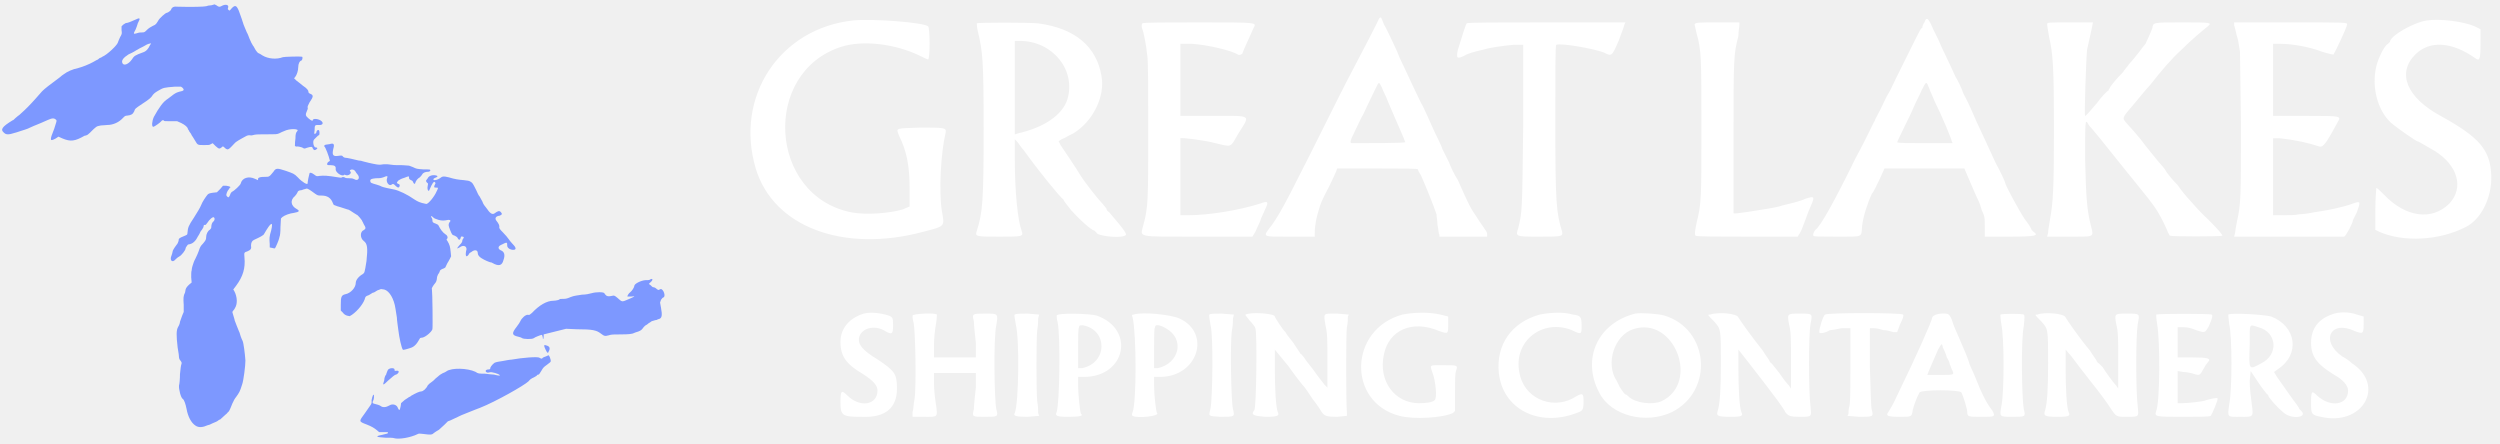
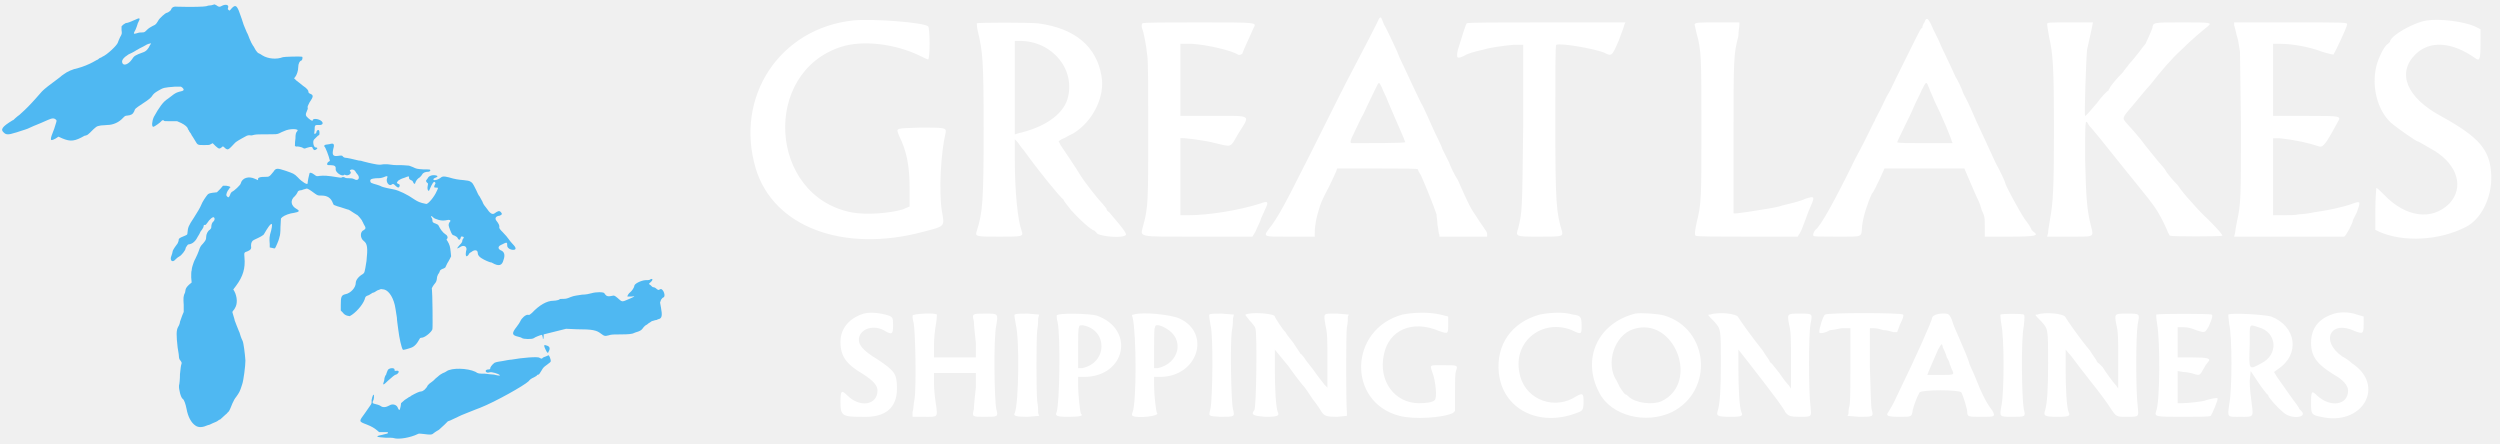
<svg xmlns="http://www.w3.org/2000/svg" viewBox="0 -17 2567 455" role="img" aria-label="Great Lakes Shipping Containers">
-   <path fill="#7d98ff" fill-rule="evenodd" transform="translate(0 -13) scale(0.48) translate(-291.0 -199.0)" d="M743 202C739 202 734 203 732 204C728 205 703 206 671 205C663 204 659 206 657 211C657 213 650 218 648 218C645 218 632 230 630 234C625 242 625 243 618 246C614 248 609 251 606 254C601 259 600 260 596 260C591 260 589 260 583 262C576 264 576 263 581 254C583 249 585 244 585 243C585 242 586 240 587 238C592 229 590 228 580 233C571 237 564 240 560 240C559 241 556 242 554 244L551 247 551 255C552 263 552 263 548 270C546 274 544 279 543 282C541 288 520 308 510 312C509 313 507 314 504 315C502 317 499 319 498 319C497 320 492 322 489 324C482 328 467 334 459 336C445 339 435 344 428 349C425 351 421 354 419 356C396 373 387 380 381 386C374 394 360 410 351 419C348 422 340 430 333 436C326 441 320 447 320 447C320 447 319 448 318 448C295 462 291 468 300 475C304 479 310 479 322 475C327 474 334 471 338 470C342 469 347 467 350 466C356 463 368 458 378 454C382 452 390 449 394 447C403 443 407 443 411 447C413 449 412 450 407 466C397 491 397 494 410 487L416 483 425 487C442 494 451 493 472 481C474 481 476 480 476 480C477 480 480 478 483 475C498 460 497 461 507 459C512 459 518 458 521 458C533 458 546 452 554 443C558 439 559 438 563 438C572 437 575 435 578 429C580 423 580 423 595 413C609 404 615 399 617 395C619 392 622 389 629 385C641 378 641 378 666 376L678 376 681 378C686 383 685 385 674 387C667 389 663 392 658 396C657 397 653 400 650 402C640 408 631 421 620 441C616 450 615 462 619 462C621 462 635 452 636 450C637 448 641 447 641 448C641 450 644 450 656 450L670 450 679 454C687 458 693 463 693 467C693 467 695 469 696 472C698 475 700 477 700 478C700 478 701 479 701 480C702 481 705 486 708 491C714 501 713 501 728 501C738 501 739 501 742 499L746 497 752 503C759 509 760 510 765 506C768 503 768 503 773 508C779 512 779 512 794 496C796 494 802 490 819 481C821 480 823 480 826 480C828 481 831 480 835 479C840 478 846 478 862 478C882 478 883 478 888 476C892 474 896 472 899 471C911 465 932 466 927 471C924 474 923 478 923 487C922 492 922 498 922 500C921 503 923 505 928 504C930 504 933 505 937 506C942 509 942 509 947 507C957 504 959 504 960 508C962 512 964 513 968 510C971 508 970 506 966 506C962 506 959 493 963 489C964 488 966 486 968 484C970 482 972 480 973 480C975 480 975 471 973 469C971 468 968 470 968 473C968 475 966 477 964 477C963 477 963 476 964 469C964 458 965 458 972 458C980 459 984 455 979 450C974 445 960 443 960 448C960 450 957 449 951 444C944 438 944 436 948 427C949 425 950 423 949 420C949 418 950 416 953 410C962 397 962 394 954 391C952 390 951 389 951 388C951 384 948 380 939 374C934 370 928 365 925 363L920 358 922 356C926 351 929 342 929 334C929 327 932 321 936 320C938 319 939 312 937 312C934 311 898 312 896 313C883 318 865 317 852 309C848 306 843 304 843 304C842 303 840 301 838 298C836 295 834 290 832 288C830 285 827 279 825 274C823 269 821 263 819 260C815 250 812 244 811 240C809 234 808 230 802 214C797 202 794 201 787 208C782 214 782 214 780 212C778 210 778 210 779 207C781 201 774 199 766 203C761 206 759 206 754 202C752 201 750 200 750 200C750 200 747 201 743 202M611 284C610 284 607 285 605 286C602 288 596 291 590 294C585 297 579 300 578 301C576 302 571 305 566 307C555 314 550 320 553 326C556 332 566 328 573 318C578 310 580 309 596 303C603 301 608 296 612 287C615 283 615 283 611 284M996 499C994 499 991 500 989 500C986 500 983 503 985 504C987 505 995 526 996 532C997 534 997 535 995 536C992 537 990 541 991 543C992 544 995 544 999 544C1007 544 1010 547 1009 552C1008 559 1022 569 1027 565C1027 564 1028 564 1030 565C1036 568 1045 561 1040 557C1039 555 1039 555 1041 554C1045 552 1049 554 1051 557C1052 559 1054 562 1056 564C1062 571 1057 579 1049 574C1047 573 1045 572 1039 572C1034 572 1030 572 1028 570C1025 569 1024 569 1023 570C1021 571 1019 571 1014 570C990 566 984 566 974 567C969 568 968 568 963 564C958 560 953 559 953 562C952 565 949 579 949 583C949 587 937 580 928 570C920 562 919 562 902 556C884 550 881 550 876 558C867 569 867 569 858 569C848 569 844 570 843 573L843 576 836 573C823 567 809 571 806 583C806 586 791 600 787 601C786 602 784 604 783 608C781 613 779 614 777 611C774 609 775 605 778 599C780 596 782 594 782 593C782 593 783 592 783 592C786 591 782 589 775 588L768 588 762 595L755 602 746 603C739 604 737 605 735 607C731 612 724 622 721 630C719 635 713 645 706 656C694 674 693 677 692 689C692 693 691 693 684 696C674 700 673 701 673 706C672 709 671 712 669 714C663 722 660 727 660 730C660 731 659 734 658 737C653 748 660 754 667 745C670 742 673 740 675 739C679 737 688 726 688 722C688 721 689 719 690 718C691 716 693 714 693 714C693 714 695 713 697 713C701 712 705 710 709 705C710 704 712 701 714 697C716 694 719 689 720 686C722 684 725 679 726 677C727 672 727 671 729 672C731 672 732 671 734 668C739 660 747 653 749 656C751 658 750 662 748 664C745 666 743 671 743 676C743 679 742 680 740 682C735 685 732 692 732 698C732 703 731 705 725 712C720 717 719 719 716 728C715 731 712 738 709 744C706 749 704 756 703 759C702 762 701 766 701 769C700 771 700 778 700 784L701 795 695 800C690 805 689 807 688 810C688 812 687 814 687 816C683 824 683 828 684 843L684 858 681 865C679 870 677 876 676 879C676 882 674 887 672 890C668 897 668 908 671 934C673 944 674 954 674 956C674 957 675 960 677 962C680 966 680 967 679 970C678 972 677 981 676 991C676 1001 675 1012 674 1015C673 1023 678 1042 682 1044C685 1046 688 1055 690 1065C693 1082 700 1095 709 1101C716 1106 725 1105 736 1100C738 1100 742 1098 746 1096C751 1094 756 1092 758 1090C759 1089 761 1088 762 1088C762 1088 765 1085 773 1078C774 1077 777 1075 778 1073C781 1071 782 1069 788 1054C790 1049 794 1042 796 1040C803 1030 804 1029 809 1013C812 1005 816 973 816 962C815 947 812 924 810 920C807 914 804 905 804 904C804 903 803 901 802 899C799 892 795 881 793 876C793 874 791 869 790 865L788 858 790 855C792 853 793 851 794 849C799 841 799 826 792 813L790 810 796 802C811 782 816 764 814 742C813 730 813 731 821 728C828 725 829 722 828 716C828 710 830 706 834 704C847 698 855 694 856 691C871 665 876 663 871 684C867 697 867 701 868 713L868 720 873 721C876 722 878 722 879 722C880 722 888 703 888 701C888 700 889 698 889 697C890 695 891 688 891 676L892 658 895 655C900 651 911 647 920 646C931 644 933 642 926 638C913 631 911 619 922 610C924 608 926 605 927 603C928 600 929 599 932 598C935 598 938 597 940 596C943 595 945 595 947 594C949 594 953 596 965 605C971 609 971 609 979 609C991 609 999 614 1003 625L1005 629 1013 632C1017 633 1023 635 1026 636C1030 637 1034 639 1036 639C1038 640 1040 641 1040 641C1041 642 1054 650 1054 650C1056 650 1066 662 1066 664C1067 665 1068 668 1069 670C1074 678 1074 680 1069 683C1061 686 1061 700 1069 706C1077 712 1078 721 1075 749C1071 774 1071 774 1067 777C1058 782 1052 790 1052 796C1052 806 1041 818 1030 820C1021 822 1020 826 1020 843L1020 855 1024 859C1027 863 1030 865 1034 866L1039 867 1044 864C1057 855 1070 838 1072 828C1073 825 1074 824 1080 822C1083 820 1087 818 1088 817C1090 817 1094 815 1098 812L1106 809 1113 810C1124 813 1134 830 1137 851C1138 856 1139 865 1140 870C1140 876 1142 887 1143 896C1145 913 1150 936 1153 939C1153 939 1156 939 1159 938C1162 937 1167 936 1169 935C1176 933 1182 928 1189 915C1189 914 1191 913 1194 913C1201 912 1214 901 1216 895C1217 891 1216 815 1215 810C1214 808 1215 806 1219 800C1225 793 1225 792 1226 783C1227 780 1228 777 1230 775C1231 773 1232 771 1232 770C1232 769 1236 766 1240 765C1242 764 1244 763 1244 762C1247 755 1249 752 1249 752C1249 752 1251 749 1253 745L1256 739 1255 729C1254 719 1253 714 1248 706C1246 704 1246 702 1247 702C1250 699 1248 694 1244 692C1238 688 1233 681 1229 673C1229 672 1226 670 1223 669C1217 667 1216 666 1216 662C1216 659 1215 657 1214 656C1214 655 1213 654 1213 654C1213 652 1215 653 1218 656C1220 658 1223 659 1229 661C1237 663 1240 663 1250 661C1255 661 1256 663 1252 667C1250 671 1250 673 1254 683C1258 693 1258 693 1264 695C1268 697 1269 698 1270 700C1272 704 1274 705 1276 701C1277 696 1278 696 1281 697C1283 697 1284 699 1282 701C1281 702 1280 704 1280 705C1280 708 1279 710 1274 715C1268 722 1267 724 1274 720C1283 713 1292 718 1288 728C1287 734 1287 738 1289 739C1290 739 1294 736 1294 734C1294 734 1296 731 1299 730C1306 724 1313 725 1313 732C1313 736 1316 740 1321 743C1327 747 1339 752 1341 752C1341 752 1343 752 1344 753C1358 761 1365 759 1368 747C1372 736 1370 729 1362 726C1356 723 1356 718 1362 715C1376 708 1376 708 1376 716C1376 720 1380 724 1387 725C1396 726 1396 721 1388 713C1385 710 1381 705 1379 702C1377 699 1372 693 1367 688C1360 681 1359 679 1359 677C1360 674 1358 669 1353 663C1349 658 1351 653 1360 652C1365 650 1366 648 1362 644C1359 641 1356 642 1349 647C1345 650 1340 648 1334 639C1327 630 1325 628 1323 622C1321 619 1319 614 1317 611C1315 609 1312 603 1310 598C1302 582 1302 582 1297 579C1294 577 1290 577 1283 576C1271 575 1264 574 1251 570C1239 567 1237 568 1232 572C1227 575 1224 576 1220 576C1217 575 1217 573 1222 571C1228 569 1228 567 1224 566C1216 564 1208 567 1206 572C1205 573 1204 575 1203 576C1202 578 1202 578 1204 581C1207 583 1207 583 1206 588C1204 596 1208 603 1210 596C1215 584 1219 578 1221 580C1223 582 1223 583 1221 586C1219 591 1219 592 1224 592C1229 592 1229 592 1225 600C1220 612 1207 627 1203 627C1188 624 1185 622 1177 617C1163 607 1144 598 1134 596C1127 595 1110 591 1108 590C1106 589 1102 587 1098 586C1084 582 1084 582 1083 578C1083 574 1085 573 1095 572C1102 572 1105 572 1111 570C1120 566 1121 567 1119 572C1116 580 1123 589 1128 586C1132 583 1133 584 1137 588C1142 593 1145 593 1146 588C1146 586 1146 585 1143 584C1139 582 1139 582 1143 577C1146 575 1149 573 1156 571C1166 567 1166 567 1166 571C1166 574 1167 574 1170 576C1173 577 1174 578 1175 581C1177 585 1179 585 1180 580C1182 576 1184 573 1189 570C1191 568 1193 566 1194 564C1196 560 1201 558 1208 558C1210 558 1213 555 1211 554C1211 553 1204 553 1196 553C1183 552 1182 552 1174 548L1166 545 1152 544C1143 544 1133 544 1128 543C1123 542 1118 542 1112 542C1107 543 1103 543 1102 543C1098 543 1083 540 1068 536C1066 535 1061 534 1058 534C1054 533 1046 531 1041 530C1036 529 1031 528 1029 528C1028 528 1026 527 1025 526C1023 523 1022 523 1015 524C1003 526 1001 522 1004 509C1007 499 1005 496 996 499M1681 789C1680 790 1675 790 1671 790C1661 791 1648 798 1648 802C1648 805 1643 813 1639 816C1636 818 1633 823 1633 825C1633 825 1637 825 1641 825C1651 824 1651 824 1635 831C1621 837 1622 837 1612 828C1606 823 1605 823 1603 823C1593 825 1592 825 1588 823C1586 821 1584 819 1584 818C1582 815 1566 815 1556 818C1553 819 1544 821 1536 821C1524 823 1520 823 1512 826C1505 829 1502 830 1496 830C1491 830 1488 830 1488 831C1488 832 1480 834 1475 834C1461 834 1445 843 1429 860C1424 864 1424 865 1420 864C1415 864 1407 871 1404 878C1403 880 1400 885 1396 890C1385 904 1386 908 1400 911C1404 912 1407 913 1408 914C1410 916 1429 917 1433 914C1435 912 1448 907 1450 907C1451 907 1451 909 1452 912C1452 918 1454 917 1454 910L1454 906 1478 900L1502 894 1525 895C1558 895 1567 897 1576 904C1584 910 1585 910 1593 908C1599 906 1604 906 1620 906C1636 906 1641 905 1645 904C1647 903 1652 901 1656 900C1661 898 1663 897 1666 893C1668 890 1672 886 1675 885C1677 883 1680 881 1682 880C1683 879 1686 877 1688 877C1691 876 1694 875 1696 875C1697 874 1700 873 1701 873C1707 871 1708 865 1705 849L1703 838 1705 832C1707 829 1709 827 1710 827C1716 825 1710 808 1704 809C1703 810 1701 810 1700 811C1699 811 1697 810 1696 809C1694 807 1691 805 1688 805C1687 805 1685 803 1683 801L1679 798 1683 794C1689 789 1687 785 1681 789M1455 930C1455 933 1461 945 1462 945C1463 946 1464 945 1464 944C1464 944 1465 942 1466 940C1468 934 1466 931 1458 929C1456 929 1455 929 1455 930M1464 951C1463 951 1461 952 1459 953C1456 954 1453 955 1452 956C1450 959 1449 958 1445 956C1442 953 1407 956 1385 960C1381 960 1372 962 1366 963C1359 964 1353 965 1351 966C1348 966 1341 974 1340 977C1340 980 1339 981 1336 981C1330 981 1328 985 1332 987C1333 988 1336 988 1339 987C1343 986 1357 990 1360 993C1362 995 1355 994 1348 992C1345 992 1336 991 1328 990C1315 990 1314 990 1308 986C1291 978 1257 977 1246 985C1245 986 1241 988 1238 989C1236 990 1231 993 1228 996C1225 998 1221 1002 1218 1005C1215 1007 1212 1010 1210 1011C1209 1012 1207 1014 1206 1015C1203 1022 1196 1028 1192 1028C1188 1028 1180 1032 1171 1037C1169 1039 1167 1040 1166 1040C1166 1040 1162 1043 1157 1046L1149 1053 1148 1060C1146 1070 1145 1070 1141 1061C1138 1056 1130 1054 1124 1058C1117 1062 1110 1063 1105 1059C1102 1057 1098 1056 1094 1055C1088 1054 1087 1052 1089 1048C1091 1046 1092 1035 1090 1035C1089 1034 1085 1046 1086 1050C1086 1055 1086 1054 1072 1074C1058 1093 1058 1092 1076 1099C1086 1103 1091 1106 1096 1110L1102 1115 1112 1115C1119 1115 1121 1115 1121 1116C1121 1118 1121 1118 1108 1121C1092 1124 1096 1126 1116 1127C1124 1127 1132 1127 1134 1128C1144 1131 1169 1127 1185 1119C1187 1118 1189 1118 1197 1119C1212 1121 1215 1121 1219 1117C1222 1115 1226 1112 1230 1110C1233 1107 1238 1103 1242 1099C1246 1095 1249 1092 1249 1092C1250 1092 1257 1089 1265 1085C1273 1081 1284 1076 1290 1074C1307 1067 1313 1065 1318 1063C1351 1050 1413 1015 1422 1006C1424 1003 1428 1000 1433 998C1437 996 1440 994 1440 993C1441 992 1442 992 1443 992C1444 992 1446 989 1449 984C1453 977 1454 976 1461 971C1465 968 1469 965 1469 964C1470 960 1465 948 1464 951M1123 980C1121 981 1120 983 1119 986C1118 989 1117 991 1117 992C1115 994 1113 999 1113 1004C1112 1006 1112 1009 1111 1010C1110 1015 1112 1014 1121 1005C1131 996 1136 992 1138 992C1140 992 1144 988 1144 986C1144 984 1141 983 1138 984C1135 984 1135 984 1135 982C1136 978 1128 977 1123 980" />
+   <path fill="#4fb8f2" fill-rule="evenodd" transform="translate(0 -13) scale(0.48) translate(-291.0 -199.0)" d="M743 202C739 202 734 203 732 204C728 205 703 206 671 205C663 204 659 206 657 211C657 213 650 218 648 218C645 218 632 230 630 234C625 242 625 243 618 246C614 248 609 251 606 254C601 259 600 260 596 260C591 260 589 260 583 262C576 264 576 263 581 254C583 249 585 244 585 243C585 242 586 240 587 238C592 229 590 228 580 233C571 237 564 240 560 240C559 241 556 242 554 244L551 247 551 255C552 263 552 263 548 270C546 274 544 279 543 282C541 288 520 308 510 312C509 313 507 314 504 315C502 317 499 319 498 319C497 320 492 322 489 324C482 328 467 334 459 336C445 339 435 344 428 349C425 351 421 354 419 356C396 373 387 380 381 386C374 394 360 410 351 419C348 422 340 430 333 436C326 441 320 447 320 447C320 447 319 448 318 448C295 462 291 468 300 475C304 479 310 479 322 475C327 474 334 471 338 470C342 469 347 467 350 466C356 463 368 458 378 454C382 452 390 449 394 447C403 443 407 443 411 447C413 449 412 450 407 466C397 491 397 494 410 487L416 483 425 487C442 494 451 493 472 481C474 481 476 480 476 480C477 480 480 478 483 475C498 460 497 461 507 459C512 459 518 458 521 458C533 458 546 452 554 443C558 439 559 438 563 438C572 437 575 435 578 429C580 423 580 423 595 413C609 404 615 399 617 395C619 392 622 389 629 385C641 378 641 378 666 376L678 376 681 378C686 383 685 385 674 387C667 389 663 392 658 396C657 397 653 400 650 402C640 408 631 421 620 441C616 450 615 462 619 462C621 462 635 452 636 450C637 448 641 447 641 448C641 450 644 450 656 450L670 450 679 454C687 458 693 463 693 467C693 467 695 469 696 472C698 475 700 477 700 478C700 478 701 479 701 480C702 481 705 486 708 491C714 501 713 501 728 501C738 501 739 501 742 499L746 497 752 503C759 509 760 510 765 506C768 503 768 503 773 508C779 512 779 512 794 496C796 494 802 490 819 481C821 480 823 480 826 480C828 481 831 480 835 479C840 478 846 478 862 478C882 478 883 478 888 476C892 474 896 472 899 471C911 465 932 466 927 471C924 474 923 478 923 487C922 492 922 498 922 500C921 503 923 505 928 504C930 504 933 505 937 506C942 509 942 509 947 507C957 504 959 504 960 508C962 512 964 513 968 510C971 508 970 506 966 506C962 506 959 493 963 489C964 488 966 486 968 484C970 482 972 480 973 480C975 480 975 471 973 469C971 468 968 470 968 473C968 475 966 477 964 477C963 477 963 476 964 469C964 458 965 458 972 458C980 459 984 455 979 450C974 445 960 443 960 448C960 450 957 449 951 444C944 438 944 436 948 427C949 425 950 423 949 420C949 418 950 416 953 410C962 397 962 394 954 391C952 390 951 389 951 388C951 384 948 380 939 374C934 370 928 365 925 363L920 358 922 356C926 351 929 342 929 334C929 327 932 321 936 320C938 319 939 312 937 312C934 311 898 312 896 313C883 318 865 317 852 309C848 306 843 304 843 304C842 303 840 301 838 298C836 295 834 290 832 288C830 285 827 279 825 274C823 269 821 263 819 260C815 250 812 244 811 240C809 234 808 230 802 214C797 202 794 201 787 208C782 214 782 214 780 212C778 210 778 210 779 207C781 201 774 199 766 203C761 206 759 206 754 202C752 201 750 200 750 200C750 200 747 201 743 202M611 284C610 284 607 285 605 286C602 288 596 291 590 294C585 297 579 300 578 301C576 302 571 305 566 307C555 314 550 320 553 326C556 332 566 328 573 318C578 310 580 309 596 303C603 301 608 296 612 287C615 283 615 283 611 284M996 499C994 499 991 500 989 500C986 500 983 503 985 504C987 505 995 526 996 532C997 534 997 535 995 536C992 537 990 541 991 543C992 544 995 544 999 544C1007 544 1010 547 1009 552C1008 559 1022 569 1027 565C1027 564 1028 564 1030 565C1036 568 1045 561 1040 557C1039 555 1039 555 1041 554C1045 552 1049 554 1051 557C1052 559 1054 562 1056 564C1062 571 1057 579 1049 574C1047 573 1045 572 1039 572C1034 572 1030 572 1028 570C1025 569 1024 569 1023 570C1021 571 1019 571 1014 570C990 566 984 566 974 567C969 568 968 568 963 564C958 560 953 559 953 562C952 565 949 579 949 583C949 587 937 580 928 570C920 562 919 562 902 556C884 550 881 550 876 558C867 569 867 569 858 569C848 569 844 570 843 573L843 576 836 573C823 567 809 571 806 583C806 586 791 600 787 601C786 602 784 604 783 608C781 613 779 614 777 611C774 609 775 605 778 599C780 596 782 594 782 593C782 593 783 592 783 592C786 591 782 589 775 588L768 588 762 595L755 602 746 603C739 604 737 605 735 607C731 612 724 622 721 630C719 635 713 645 706 656C694 674 693 677 692 689C692 693 691 693 684 696C674 700 673 701 673 706C672 709 671 712 669 714C663 722 660 727 660 730C660 731 659 734 658 737C653 748 660 754 667 745C670 742 673 740 675 739C679 737 688 726 688 722C688 721 689 719 690 718C691 716 693 714 693 714C693 714 695 713 697 713C701 712 705 710 709 705C710 704 712 701 714 697C716 694 719 689 720 686C722 684 725 679 726 677C727 672 727 671 729 672C731 672 732 671 734 668C739 660 747 653 749 656C751 658 750 662 748 664C745 666 743 671 743 676C743 679 742 680 740 682C735 685 732 692 732 698C732 703 731 705 725 712C720 717 719 719 716 728C715 731 712 738 709 744C706 749 704 756 703 759C702 762 701 766 701 769C700 771 700 778 700 784L701 795 695 800C690 805 689 807 688 810C688 812 687 814 687 816C683 824 683 828 684 843L684 858 681 865C679 870 677 876 676 879C676 882 674 887 672 890C668 897 668 908 671 934C673 944 674 954 674 956C674 957 675 960 677 962C680 966 680 967 679 970C678 972 677 981 676 991C676 1001 675 1012 674 1015C673 1023 678 1042 682 1044C685 1046 688 1055 690 1065C693 1082 700 1095 709 1101C716 1106 725 1105 736 1100C738 1100 742 1098 746 1096C751 1094 756 1092 758 1090C759 1089 761 1088 762 1088C762 1088 765 1085 773 1078C774 1077 777 1075 778 1073C781 1071 782 1069 788 1054C790 1049 794 1042 796 1040C803 1030 804 1029 809 1013C812 1005 816 973 816 962C815 947 812 924 810 920C807 914 804 905 804 904C804 903 803 901 802 899C799 892 795 881 793 876C793 874 791 869 790 865L788 858 790 855C792 853 793 851 794 849C799 841 799 826 792 813L790 810 796 802C811 782 816 764 814 742C813 730 813 731 821 728C828 725 829 722 828 716C828 710 830 706 834 704C847 698 855 694 856 691C871 665 876 663 871 684C867 697 867 701 868 713L868 720 873 721C876 722 878 722 879 722C880 722 888 703 888 701C888 700 889 698 889 697C890 695 891 688 891 676L892 658 895 655C900 651 911 647 920 646C931 644 933 642 926 638C913 631 911 619 922 610C924 608 926 605 927 603C928 600 929 599 932 598C935 598 938 597 940 596C943 595 945 595 947 594C949 594 953 596 965 605C971 609 971 609 979 609C991 609 999 614 1003 625L1005 629 1013 632C1017 633 1023 635 1026 636C1030 637 1034 639 1036 639C1038 640 1040 641 1040 641C1041 642 1054 650 1054 650C1056 650 1066 662 1066 664C1067 665 1068 668 1069 670C1074 678 1074 680 1069 683C1061 686 1061 700 1069 706C1077 712 1078 721 1075 749C1071 774 1071 774 1067 777C1058 782 1052 790 1052 796C1052 806 1041 818 1030 820C1021 822 1020 826 1020 843L1020 855 1024 859C1027 863 1030 865 1034 866L1039 867 1044 864C1057 855 1070 838 1072 828C1073 825 1074 824 1080 822C1083 820 1087 818 1088 817C1090 817 1094 815 1098 812L1106 809 1113 810C1124 813 1134 830 1137 851C1138 856 1139 865 1140 870C1140 876 1142 887 1143 896C1145 913 1150 936 1153 939C1153 939 1156 939 1159 938C1162 937 1167 936 1169 935C1176 933 1182 928 1189 915C1189 914 1191 913 1194 913C1201 912 1214 901 1216 895C1217 891 1216 815 1215 810C1214 808 1215 806 1219 800C1225 793 1225 792 1226 783C1227 780 1228 777 1230 775C1231 773 1232 771 1232 770C1232 769 1236 766 1240 765C1242 764 1244 763 1244 762C1247 755 1249 752 1249 752C1249 752 1251 749 1253 745L1256 739 1255 729C1254 719 1253 714 1248 706C1246 704 1246 702 1247 702C1250 699 1248 694 1244 692C1238 688 1233 681 1229 673C1229 672 1226 670 1223 669C1217 667 1216 666 1216 662C1216 659 1215 657 1214 656C1214 655 1213 654 1213 654C1213 652 1215 653 1218 656C1220 658 1223 659 1229 661C1237 663 1240 663 1250 661C1255 661 1256 663 1252 667C1250 671 1250 673 1254 683C1258 693 1258 693 1264 695C1268 697 1269 698 1270 700C1272 704 1274 705 1276 701C1277 696 1278 696 1281 697C1283 697 1284 699 1282 701C1281 702 1280 704 1280 705C1280 708 1279 710 1274 715C1268 722 1267 724 1274 720C1283 713 1292 718 1288 728C1287 734 1287 738 1289 739C1290 739 1294 736 1294 734C1294 734 1296 731 1299 730C1306 724 1313 725 1313 732C1313 736 1316 740 1321 743C1327 747 1339 752 1341 752C1341 752 1343 752 1344 753C1358 761 1365 759 1368 747C1372 736 1370 729 1362 726C1356 723 1356 718 1362 715C1376 708 1376 708 1376 716C1376 720 1380 724 1387 725C1396 726 1396 721 1388 713C1385 710 1381 705 1379 702C1377 699 1372 693 1367 688C1360 681 1359 679 1359 677C1360 674 1358 669 1353 663C1349 658 1351 653 1360 652C1365 650 1366 648 1362 644C1359 641 1356 642 1349 647C1345 650 1340 648 1334 639C1327 630 1325 628 1323 622C1321 619 1319 614 1317 611C1315 609 1312 603 1310 598C1302 582 1302 582 1297 579C1294 577 1290 577 1283 576C1271 575 1264 574 1251 570C1239 567 1237 568 1232 572C1227 575 1224 576 1220 576C1217 575 1217 573 1222 571C1228 569 1228 567 1224 566C1216 564 1208 567 1206 572C1205 573 1204 575 1203 576C1202 578 1202 578 1204 581C1207 583 1207 583 1206 588C1204 596 1208 603 1210 596C1215 584 1219 578 1221 580C1223 582 1223 583 1221 586C1219 591 1219 592 1224 592C1229 592 1229 592 1225 600C1220 612 1207 627 1203 627C1188 624 1185 622 1177 617C1163 607 1144 598 1134 596C1127 595 1110 591 1108 590C1106 589 1102 587 1098 586C1084 582 1084 582 1083 578C1083 574 1085 573 1095 572C1102 572 1105 572 1111 570C1120 566 1121 567 1119 572C1116 580 1123 589 1128 586C1132 583 1133 584 1137 588C1142 593 1145 593 1146 588C1146 586 1146 585 1143 584C1139 582 1139 582 1143 577C1146 575 1149 573 1156 571C1166 567 1166 567 1166 571C1166 574 1167 574 1170 576C1173 577 1174 578 1175 581C1177 585 1179 585 1180 580C1182 576 1184 573 1189 570C1191 568 1193 566 1194 564C1196 560 1201 558 1208 558C1210 558 1213 555 1211 554C1211 553 1204 553 1196 553C1183 552 1182 552 1174 548L1166 545 1152 544C1143 544 1133 544 1128 543C1123 542 1118 542 1112 542C1107 543 1103 543 1102 543C1098 543 1083 540 1068 536C1066 535 1061 534 1058 534C1054 533 1046 531 1041 530C1036 529 1031 528 1029 528C1028 528 1026 527 1025 526C1023 523 1022 523 1015 524C1003 526 1001 522 1004 509C1007 499 1005 496 996 499M1681 789C1680 790 1675 790 1671 790C1661 791 1648 798 1648 802C1648 805 1643 813 1639 816C1636 818 1633 823 1633 825C1633 825 1637 825 1641 825C1651 824 1651 824 1635 831C1621 837 1622 837 1612 828C1606 823 1605 823 1603 823C1593 825 1592 825 1588 823C1586 821 1584 819 1584 818C1582 815 1566 815 1556 818C1553 819 1544 821 1536 821C1524 823 1520 823 1512 826C1505 829 1502 830 1496 830C1491 830 1488 830 1488 831C1488 832 1480 834 1475 834C1461 834 1445 843 1429 860C1424 864 1424 865 1420 864C1415 864 1407 871 1404 878C1403 880 1400 885 1396 890C1385 904 1386 908 1400 911C1404 912 1407 913 1408 914C1410 916 1429 917 1433 914C1435 912 1448 907 1450 907C1451 907 1451 909 1452 912C1452 918 1454 917 1454 910L1454 906 1478 900L1502 894 1525 895C1558 895 1567 897 1576 904C1584 910 1585 910 1593 908C1599 906 1604 906 1620 906C1636 906 1641 905 1645 904C1647 903 1652 901 1656 900C1661 898 1663 897 1666 893C1668 890 1672 886 1675 885C1677 883 1680 881 1682 880C1683 879 1686 877 1688 877C1691 876 1694 875 1696 875C1697 874 1700 873 1701 873C1707 871 1708 865 1705 849L1703 838 1705 832C1707 829 1709 827 1710 827C1716 825 1710 808 1704 809C1703 810 1701 810 1700 811C1699 811 1697 810 1696 809C1694 807 1691 805 1688 805C1687 805 1685 803 1683 801L1679 798 1683 794C1689 789 1687 785 1681 789M1455 930C1455 933 1461 945 1462 945C1463 946 1464 945 1464 944C1464 944 1465 942 1466 940C1468 934 1466 931 1458 929C1456 929 1455 929 1455 930M1464 951C1463 951 1461 952 1459 953C1456 954 1453 955 1452 956C1450 959 1449 958 1445 956C1442 953 1407 956 1385 960C1381 960 1372 962 1366 963C1359 964 1353 965 1351 966C1348 966 1341 974 1340 977C1340 980 1339 981 1336 981C1330 981 1328 985 1332 987C1333 988 1336 988 1339 987C1343 986 1357 990 1360 993C1362 995 1355 994 1348 992C1345 992 1336 991 1328 990C1315 990 1314 990 1308 986C1291 978 1257 977 1246 985C1245 986 1241 988 1238 989C1236 990 1231 993 1228 996C1225 998 1221 1002 1218 1005C1215 1007 1212 1010 1210 1011C1209 1012 1207 1014 1206 1015C1203 1022 1196 1028 1192 1028C1188 1028 1180 1032 1171 1037C1169 1039 1167 1040 1166 1040C1166 1040 1162 1043 1157 1046L1149 1053 1148 1060C1146 1070 1145 1070 1141 1061C1138 1056 1130 1054 1124 1058C1117 1062 1110 1063 1105 1059C1102 1057 1098 1056 1094 1055C1088 1054 1087 1052 1089 1048C1091 1046 1092 1035 1090 1035C1089 1034 1085 1046 1086 1050C1086 1055 1086 1054 1072 1074C1058 1093 1058 1092 1076 1099C1086 1103 1091 1106 1096 1110L1102 1115 1112 1115C1119 1115 1121 1115 1121 1116C1121 1118 1121 1118 1108 1121C1092 1124 1096 1126 1116 1127C1124 1127 1132 1127 1134 1128C1144 1131 1169 1127 1185 1119C1187 1118 1189 1118 1197 1119C1212 1121 1215 1121 1219 1117C1222 1115 1226 1112 1230 1110C1233 1107 1238 1103 1242 1099C1246 1095 1249 1092 1249 1092C1250 1092 1257 1089 1265 1085C1273 1081 1284 1076 1290 1074C1307 1067 1313 1065 1318 1063C1351 1050 1413 1015 1422 1006C1424 1003 1428 1000 1433 998C1437 996 1440 994 1440 993C1441 992 1442 992 1443 992C1444 992 1446 989 1449 984C1453 977 1454 976 1461 971C1465 968 1469 965 1469 964C1470 960 1465 948 1464 951M1123 980C1121 981 1120 983 1119 986C1118 989 1117 991 1117 992C1115 994 1113 999 1113 1004C1112 1006 1112 1009 1111 1010C1110 1015 1112 1014 1121 1005C1131 996 1136 992 1138 992C1140 992 1144 988 1144 986C1144 984 1141 983 1138 984C1135 984 1135 984 1135 982C1136 978 1128 977 1123 980" />
  <g fill="#ffffff" fill-rule="evenodd">
    <path transform="translate(662.0 -1204.0)" d="M754 1206C754 1207 738 1238 719 1274C658 1396 655 1402 644 1418C634 1431 633 1430 663 1430L688 1430 688 1426C688 1418 690 1409 692 1403C694 1396 695 1393 703 1378C706 1372 709 1365 710 1363L711 1360 753 1360C780 1360 794 1360 794 1361C794 1362 795 1364 797 1367C802 1378 810 1398 813 1407C813 1409 814 1414 814 1418C815 1422 815 1427 816 1428L816 1430 841 1430L865 1430 865 1427C865 1426 864 1424 863 1423C862 1421 858 1416 855 1411C848 1401 846 1397 835 1372C831 1366 827 1357 826 1354C824 1350 821 1344 819 1340C818 1336 813 1327 809 1318C805 1309 801 1300 799 1296C797 1293 794 1286 791 1280C783 1263 777 1250 775 1246C774 1243 771 1236 768 1230C765 1224 761 1215 759 1212C756 1204 756 1204 754 1206M1314 1210C1313 1211 1312 1214 1312 1214C1312 1215 1312 1216 1311 1216C1310 1216 1304 1229 1285 1267C1282 1273 1279 1280 1277 1283C1275 1286 1272 1293 1269 1299C1266 1305 1263 1310 1263 1311C1262 1312 1254 1330 1243 1350C1222 1393 1207 1420 1202 1423C1201 1424 1199 1428 1200 1429C1200 1430 1206 1430 1224 1430C1252 1430 1249 1431 1250 1419C1251 1410 1255 1397 1260 1386C1262 1384 1265 1377 1268 1371L1273 1360 1314 1360L1355 1360 1361 1374C1364 1381 1367 1388 1368 1390C1369 1392 1371 1396 1372 1400C1373 1404 1375 1407 1375 1408C1376 1410 1376 1415 1376 1420L1376 1430 1401 1430C1428 1430 1432 1429 1426 1425C1425 1424 1424 1423 1424 1423C1424 1422 1421 1417 1417 1412C1411 1403 1397 1377 1397 1375C1397 1374 1393 1365 1387 1354C1378 1334 1373 1324 1368 1313C1364 1304 1360 1294 1354 1283C1352 1277 1348 1269 1346 1266C1343 1259 1339 1251 1331 1234C1330 1231 1326 1223 1323 1217C1318 1205 1316 1204 1314 1210M214 1208C139 1216 92 1286 114 1360C132 1420 204 1447 286 1425C309 1419 308 1420 305 1403C302 1383 304 1344 309 1323C310 1318 307 1318 283 1318C257 1319 258 1318 261 1326C269 1342 272 1357 272 1381L272 1399 265 1402C252 1406 227 1408 212 1405C127 1388 120 1261 202 1235C224 1228 257 1232 282 1244C286 1246 290 1248 291 1248C293 1248 293 1216 291 1214C286 1210 234 1206 214 1208M1830 1208C1816 1210 1792 1224 1792 1230C1792 1230 1791 1231 1790 1232C1786 1234 1780 1247 1778 1255C1773 1276 1779 1300 1793 1313C1800 1319 1819 1332 1820 1332C1821 1332 1824 1334 1838 1342C1862 1357 1868 1380 1853 1396C1835 1414 1808 1410 1786 1387C1782 1383 1779 1380 1778 1380C1778 1381 1777 1391 1777 1402L1777 1423 1781 1425C1806 1436 1843 1434 1870 1420C1886 1412 1897 1389 1896 1367C1895 1341 1884 1328 1844 1306C1809 1287 1799 1262 1818 1243C1833 1228 1856 1230 1880 1247C1884 1250 1885 1248 1885 1232L1885 1217 1879 1214C1867 1209 1844 1206 1830 1208M341 1211C341 1212 341 1215 342 1219C347 1240 348 1248 348 1319C348 1394 347 1405 341 1424C339 1430 340 1430 364 1430C388 1430 389 1430 387 1424C383 1413 380 1384 380 1350L380 1330 382 1332C384 1334 386 1338 389 1341C404 1362 426 1389 430 1392C430 1393 434 1398 438 1403C446 1412 458 1423 462 1424C463 1425 464 1426 464 1426C464 1429 487 1432 493 1429C496 1428 494 1425 477 1405C475 1404 474 1402 474 1401C473 1400 471 1397 469 1395C465 1391 451 1373 448 1368C444 1361 429 1339 427 1336L425 1332 428 1330C430 1329 433 1328 434 1327C436 1326 438 1325 440 1324C460 1312 473 1286 469 1265C464 1235 442 1216 404 1211C394 1210 341 1210 341 1211M511 1211C510 1212 510 1215 511 1217C512 1219 515 1233 516 1244C517 1248 517 1282 517 1320C517 1392 517 1400 512 1418C509 1431 503 1430 568 1430L624 1430 627 1425C628 1423 630 1418 632 1414C633 1410 636 1405 637 1402C641 1394 640 1393 632 1396C610 1403 579 1408 558 1408L550 1408 550 1374C550 1339 550 1330 550 1329C551 1328 575 1331 586 1334C603 1338 601 1339 609 1325C622 1304 625 1306 582 1306L550 1306 550 1269L550 1232 562 1232C578 1233 603 1239 609 1243C610 1244 614 1243 614 1241C614 1240 623 1221 625 1216C628 1210 632 1210 569 1210C537 1210 511 1210 511 1211M844 1211C843 1212 839 1225 835 1238C833 1247 834 1248 842 1244C845 1242 852 1240 861 1238C867 1236 881 1234 892 1233L902 1233 902 1317C901 1405 901 1404 897 1421C894 1430 894 1430 918 1430C941 1430 943 1430 942 1425C936 1405 935 1397 935 1310C935 1257 935 1233 936 1233C941 1231 975 1237 985 1241C993 1245 993 1245 1000 1229C1003 1221 1006 1213 1006 1212L1007 1210 926 1210C876 1210 844 1210 844 1211M1078 1212C1078 1212 1079 1217 1080 1221C1085 1239 1085 1245 1085 1321C1085 1391 1085 1396 1080 1416C1078 1426 1078 1428 1079 1429C1080 1430 1103 1430 1132 1430L1184 1430 1185 1428C1186 1427 1188 1423 1189 1420C1190 1417 1193 1410 1195 1404C1202 1388 1202 1388 1192 1391C1186 1394 1172 1397 1168 1398C1166 1399 1160 1400 1155 1401C1143 1403 1119 1407 1118 1406C1118 1406 1118 1371 1118 1328C1118 1247 1118 1243 1123 1224C1123 1219 1124 1214 1124 1213L1124 1210 1102 1210C1082 1210 1079 1210 1078 1212M1440 1212C1440 1213 1441 1219 1442 1225C1446 1242 1447 1256 1447 1320C1447 1383 1446 1395 1443 1412C1442 1418 1441 1424 1441 1426L1440 1430 1462 1430C1489 1430 1488 1431 1485 1419C1481 1403 1480 1392 1479 1351C1479 1311 1479 1309 1482 1314C1483 1316 1484 1317 1485 1318C1486 1319 1490 1324 1495 1330C1507 1345 1527 1370 1536 1381C1545 1392 1544 1391 1550 1399C1555 1406 1560 1416 1563 1423C1564 1426 1566 1429 1566 1429C1568 1430 1618 1430 1620 1429C1620 1428 1616 1423 1605 1412C1596 1404 1588 1394 1586 1392C1584 1390 1578 1383 1574 1377C1569 1372 1563 1365 1561 1361C1559 1358 1554 1353 1551 1349C1548 1345 1541 1337 1536 1330C1531 1324 1525 1317 1522 1314C1517 1308 1516 1309 1529 1294C1535 1287 1542 1278 1546 1274C1557 1260 1567 1248 1578 1238C1588 1228 1600 1218 1605 1214C1610 1210 1607 1210 1578 1210C1548 1210 1549 1210 1548 1216C1547 1219 1542 1230 1541 1232C1540 1233 1537 1237 1534 1241C1530 1246 1526 1251 1524 1253C1522 1256 1519 1259 1518 1261C1509 1270 1504 1277 1504 1278C1504 1278 1503 1279 1503 1280C1502 1280 1496 1286 1491 1293C1485 1300 1480 1306 1479 1306C1478 1306 1480 1248 1481 1238C1482 1233 1484 1225 1485 1220C1486 1215 1487 1211 1487 1210C1487 1210 1476 1210 1464 1210C1440 1210 1440 1210 1440 1212M1632 1213C1633 1215 1634 1222 1636 1228L1638 1240 1639 1314C1639 1390 1639 1396 1635 1414C1634 1419 1633 1425 1633 1426L1632 1430 1688 1430C1718 1430 1743 1430 1745 1430C1747 1429 1754 1416 1754 1413C1754 1413 1756 1409 1758 1405C1762 1394 1762 1393 1754 1396C1743 1400 1728 1403 1714 1405C1710 1406 1702 1407 1699 1407C1695 1408 1688 1408 1682 1408L1672 1408 1672 1368L1672 1329 1679 1329C1697 1331 1709 1334 1718 1337C1723 1339 1725 1337 1738 1313C1742 1306 1743 1306 1708 1306C1691 1306 1675 1306 1674 1306L1672 1306 1672 1269L1672 1232 1680 1232C1691 1232 1709 1235 1722 1240C1728 1242 1733 1243 1734 1243C1735 1242 1748 1215 1748 1212C1748 1210 1747 1210 1690 1210L1632 1210 1632 1213M380 1277L380 1325 383 1324C410 1318 429 1305 434 1289C443 1259 419 1229 385 1229L380 1229 380 1277M747 1285C743 1293 739 1302 738 1304C736 1307 733 1314 730 1320C723 1334 724 1334 727 1334C743 1334 780 1334 781 1333C781 1333 780 1331 779 1328C776 1321 762 1289 761 1286C760 1284 758 1280 757 1277C753 1270 755 1269 747 1285M1311 1280C1309 1285 1305 1292 1303 1297C1301 1302 1297 1310 1295 1314C1289 1326 1286 1333 1286 1333C1286 1334 1299 1334 1315 1334L1343 1334 1342 1332C1342 1330 1332 1306 1324 1290C1323 1287 1320 1281 1319 1278C1316 1270 1316 1270 1311 1280" />
    <path transform="translate(649.0 -1196.0)" d="M235 1502C222 1507 214 1517 214 1530C214 1545 220 1553 237 1563C248 1570 252 1575 252 1580C252 1595 234 1598 221 1585C215 1579 214 1580 214 1592C214 1606 216 1607 236 1607C260 1608 272 1598 272 1578C272 1563 270 1560 252 1548C237 1539 232 1533 233 1526C235 1516 249 1512 260 1519C267 1523 268 1522 268 1513C268 1505 268 1504 260 1502C252 1500 242 1499 235 1502M791 1502C736 1517 734 1592 788 1606C803 1610 833 1608 843 1603L845 1601 845 1583C845 1571 845 1563 846 1560C848 1554 848 1554 834 1554C818 1554 819 1553 822 1562C825 1570 827 1588 824 1590C822 1592 816 1593 808 1593C783 1593 766 1570 772 1543C777 1518 801 1507 829 1519C838 1522 838 1522 838 1512L838 1504 830 1502C817 1499 801 1500 791 1502M932 1502C903 1510 887 1533 890 1562C894 1599 931 1618 970 1603C976 1601 977 1600 977 1591C977 1582 976 1582 966 1588C943 1600 915 1587 911 1561C905 1529 935 1506 965 1518C975 1523 975 1522 975 1514C975 1504 974 1503 966 1502C956 1499 942 1500 932 1502M1030 1501C991 1511 975 1548 993 1582C1005 1606 1041 1615 1068 1602C1111 1580 1106 1517 1060 1503C1053 1501 1035 1500 1030 1501M1745 1502C1731 1507 1724 1517 1724 1531C1724 1545 1730 1553 1748 1564C1757 1569 1762 1575 1762 1580C1762 1595 1744 1598 1730 1585C1725 1580 1724 1580 1724 1592C1724 1604 1724 1605 1734 1607C1777 1617 1801 1575 1766 1552C1763 1549 1758 1546 1756 1545C1733 1529 1744 1507 1769 1519C1777 1522 1778 1522 1778 1512L1778 1504 1771 1502C1763 1499 1752 1499 1745 1502M288 1503C288 1504 288 1507 289 1510C291 1519 292 1577 290 1589C289 1593 289 1600 288 1602L288 1607 300 1607C314 1607 314 1608 312 1594C311 1588 310 1578 310 1573L310 1562 332 1562L353 1562 353 1577C352 1586 351 1595 351 1599C349 1607 349 1607 362 1607C376 1607 376 1607 374 1599C372 1590 371 1526 374 1513C376 1501 376 1501 363 1501C349 1501 349 1501 351 1509C351 1513 352 1522 353 1531L353 1546 332 1546L310 1546 310 1534C310 1526 311 1518 312 1512C313 1506 313 1503 313 1502C311 1500 289 1501 288 1503M393 1502C392 1502 393 1505 394 1512C398 1528 397 1593 393 1603C391 1606 394 1607 406 1607L418 1606 417 1603C417 1601 417 1596 416 1591C415 1580 415 1528 416 1518C417 1513 417 1508 417 1506L418 1502 406 1501C400 1501 394 1501 393 1502M436 1503C436 1503 436 1507 437 1510C440 1525 439 1593 436 1602C434 1606 436 1607 448 1607C459 1607 464 1606 461 1604C460 1603 458 1583 458 1575L458 1566 464 1566C507 1566 517 1517 477 1503C470 1501 437 1500 436 1503M515 1502C513 1502 513 1503 514 1505C518 1523 518 1592 514 1602C513 1605 513 1605 514 1606C519 1609 543 1606 539 1603C538 1602 536 1584 536 1575L536 1566 542 1566C581 1566 595 1521 562 1506C553 1502 524 1499 515 1502M593 1502C592 1502 593 1507 594 1513C597 1524 596 1588 594 1598C592 1607 591 1606 604 1607C619 1607 619 1607 617 1599C615 1590 614 1529 616 1518C617 1513 617 1508 617 1506L618 1502 605 1501C599 1501 593 1501 593 1502M630 1502C629 1502 631 1504 634 1508C637 1511 640 1515 640 1516C642 1520 641 1598 639 1600C635 1605 638 1606 650 1607C663 1607 665 1606 663 1602C661 1597 660 1577 660 1558L660 1538 674 1555C681 1565 688 1574 690 1576C691 1577 695 1583 699 1589C703 1594 707 1600 708 1602C711 1606 713 1607 724 1607L734 1606 734 1603C733 1589 733 1521 734 1515C735 1511 735 1506 735 1504L736 1502 724 1501C709 1501 710 1500 712 1513C714 1521 714 1528 714 1550L714 1577 711 1574C708 1570 706 1568 699 1558C695 1553 691 1548 690 1546C688 1544 687 1542 686 1542C686 1541 682 1536 679 1531C675 1526 671 1521 671 1520C669 1519 660 1505 660 1504C660 1501 636 1499 630 1502M1107 1502C1104 1502 1104 1502 1111 1509C1118 1517 1118 1516 1118 1552C1118 1579 1117 1593 1115 1600C1113 1606 1114 1607 1128 1607C1140 1607 1141 1606 1139 1602C1137 1597 1136 1577 1136 1558L1136 1538 1147 1552C1175 1588 1183 1599 1184 1602C1187 1606 1189 1607 1199 1607C1212 1607 1211 1607 1210 1596C1208 1581 1208 1523 1210 1512C1212 1501 1213 1501 1199 1501C1186 1501 1186 1501 1188 1512C1190 1520 1190 1526 1190 1550L1190 1578 1188 1575C1186 1573 1182 1568 1178 1562C1174 1557 1170 1552 1170 1552C1169 1552 1169 1551 1168 1550C1168 1549 1164 1544 1161 1539C1149 1524 1137 1507 1136 1505C1135 1501 1116 1499 1107 1502M1225 1502C1223 1503 1219 1516 1219 1520C1219 1522 1225 1521 1230 1518C1232 1518 1237 1517 1242 1516L1251 1516 1251 1553C1251 1575 1251 1592 1250 1596C1249 1599 1249 1603 1249 1604L1248 1606 1260 1607C1274 1607 1275 1607 1273 1600C1272 1597 1272 1584 1271 1556L1271 1516 1275 1516C1278 1516 1282 1517 1285 1518C1288 1518 1292 1519 1295 1520L1299 1520 1302 1512C1305 1506 1306 1503 1305 1502C1303 1500 1227 1500 1225 1502M1337 1503C1336 1503 1335 1505 1335 1505C1335 1508 1319 1544 1300 1583C1294 1596 1293 1597 1290 1602C1287 1606 1289 1607 1302 1607C1314 1607 1314 1607 1315 1600C1316 1596 1319 1587 1322 1582C1324 1579 1363 1579 1365 1582C1367 1586 1371 1599 1371 1602C1371 1607 1372 1607 1386 1607C1399 1607 1400 1607 1397 1601C1391 1593 1389 1589 1384 1578C1381 1571 1378 1563 1376 1559C1374 1555 1373 1552 1373 1552C1373 1551 1370 1543 1366 1534C1362 1524 1357 1514 1356 1510C1355 1506 1353 1503 1352 1502C1350 1500 1339 1501 1337 1503M1405 1502C1405 1503 1405 1506 1406 1512C1409 1526 1409 1582 1406 1596C1404 1607 1404 1607 1417 1607C1431 1607 1431 1607 1429 1599C1427 1588 1426 1528 1429 1514C1430 1504 1430 1503 1429 1502C1427 1501 1407 1501 1405 1502M1443 1502C1440 1502 1440 1502 1447 1509C1454 1517 1454 1516 1454 1552C1454 1579 1453 1593 1451 1600C1449 1606 1450 1607 1464 1607C1476 1607 1477 1606 1475 1602C1473 1597 1472 1577 1472 1558L1472 1538 1478 1545C1481 1549 1490 1561 1498 1571C1506 1581 1515 1593 1518 1598C1524 1607 1524 1607 1535 1607C1548 1607 1547 1607 1546 1596C1544 1581 1544 1524 1546 1512C1548 1501 1549 1501 1535 1501C1522 1501 1522 1501 1524 1512C1526 1520 1526 1526 1526 1550L1526 1578 1524 1575C1521 1572 1513 1561 1510 1556C1508 1554 1506 1552 1506 1552C1505 1552 1505 1551 1504 1550C1504 1549 1500 1544 1497 1539C1486 1526 1473 1507 1472 1505C1471 1501 1451 1499 1443 1502M1565 1502C1565 1503 1565 1506 1566 1512C1569 1529 1569 1591 1565 1601C1563 1607 1564 1607 1593 1607C1608 1607 1620 1607 1621 1606C1622 1605 1629 1589 1628 1588C1627 1587 1619 1589 1616 1590C1615 1591 1598 1593 1592 1593L1587 1593 1587 1576L1587 1560 1593 1561C1596 1561 1601 1562 1604 1563C1610 1565 1610 1564 1614 1557C1615 1555 1617 1552 1618 1551C1622 1547 1618 1546 1602 1546L1587 1546 1587 1530L1587 1515 1593 1515C1598 1515 1601 1516 1606 1518C1615 1521 1615 1521 1619 1514C1623 1505 1623 1503 1622 1502C1620 1501 1567 1501 1565 1502M1639 1502C1639 1502 1639 1505 1640 1512C1643 1525 1643 1579 1640 1594C1638 1608 1638 1607 1651 1607C1665 1607 1665 1608 1663 1593C1662 1586 1661 1577 1661 1570L1662 1560 1670 1572C1674 1578 1679 1584 1679 1584C1680 1584 1680 1585 1680 1585C1680 1587 1690 1598 1695 1602C1703 1610 1721 1608 1714 1601C1713 1600 1712 1599 1712 1599C1712 1598 1709 1594 1706 1590C1700 1582 1697 1577 1689 1566L1686 1561 1690 1558C1713 1543 1709 1514 1683 1504C1676 1502 1642 1500 1639 1502M459 1515C458 1516 458 1526 458 1537L458 1557 462 1557C488 1552 489 1518 463 1513C460 1513 459 1513 459 1515M537 1515C536 1516 536 1526 536 1537L536 1557 540 1557C562 1552 568 1527 548 1516C541 1512 537 1512 537 1515M1661 1533C1660 1560 1660 1559 1673 1552C1691 1543 1689 1520 1670 1515C1660 1512 1661 1510 1661 1533M1028 1517C1009 1523 999 1552 1011 1570C1012 1572 1013 1574 1013 1574C1013 1575 1019 1584 1020 1584C1021 1584 1022 1585 1023 1586C1030 1593 1048 1595 1057 1591C1097 1572 1070 1503 1028 1517M1341 1538C1338 1545 1330 1563 1330 1564C1330 1564 1336 1564 1344 1564C1358 1564 1358 1564 1355 1558C1354 1555 1353 1553 1353 1553C1353 1552 1352 1549 1350 1546C1349 1542 1347 1538 1346 1536C1345 1531 1345 1531 1341 1538" />
  </g>
</svg>
